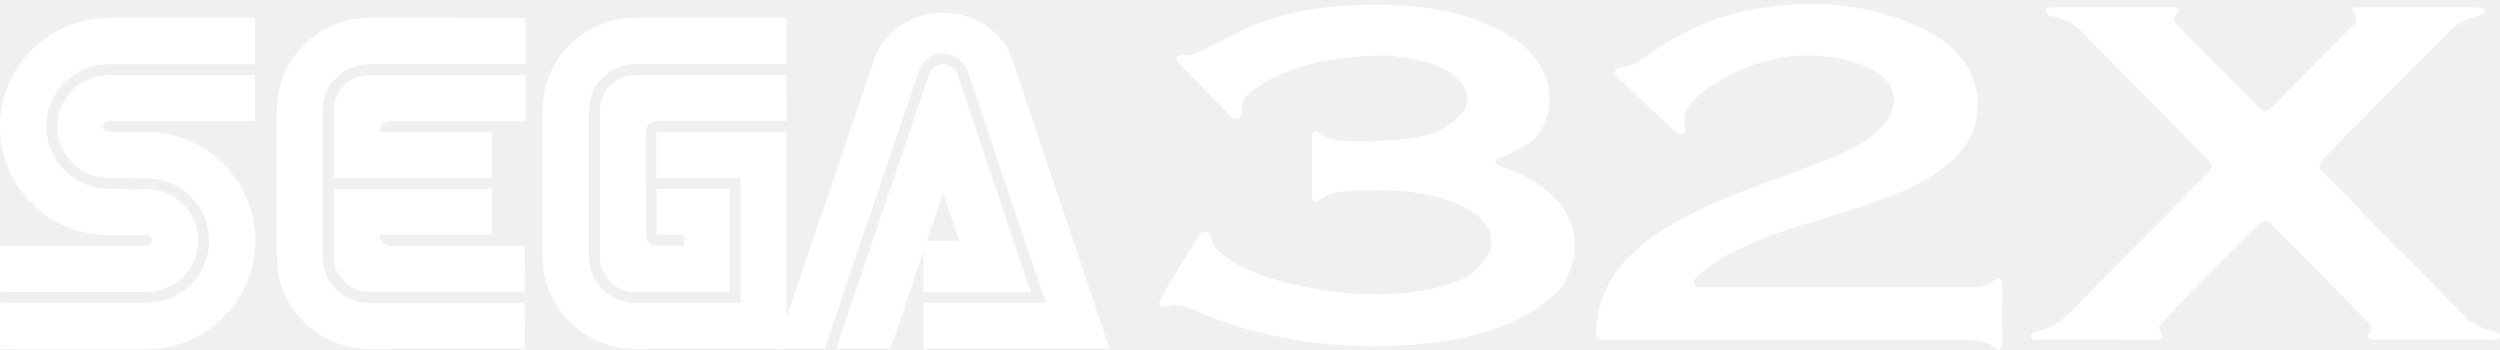
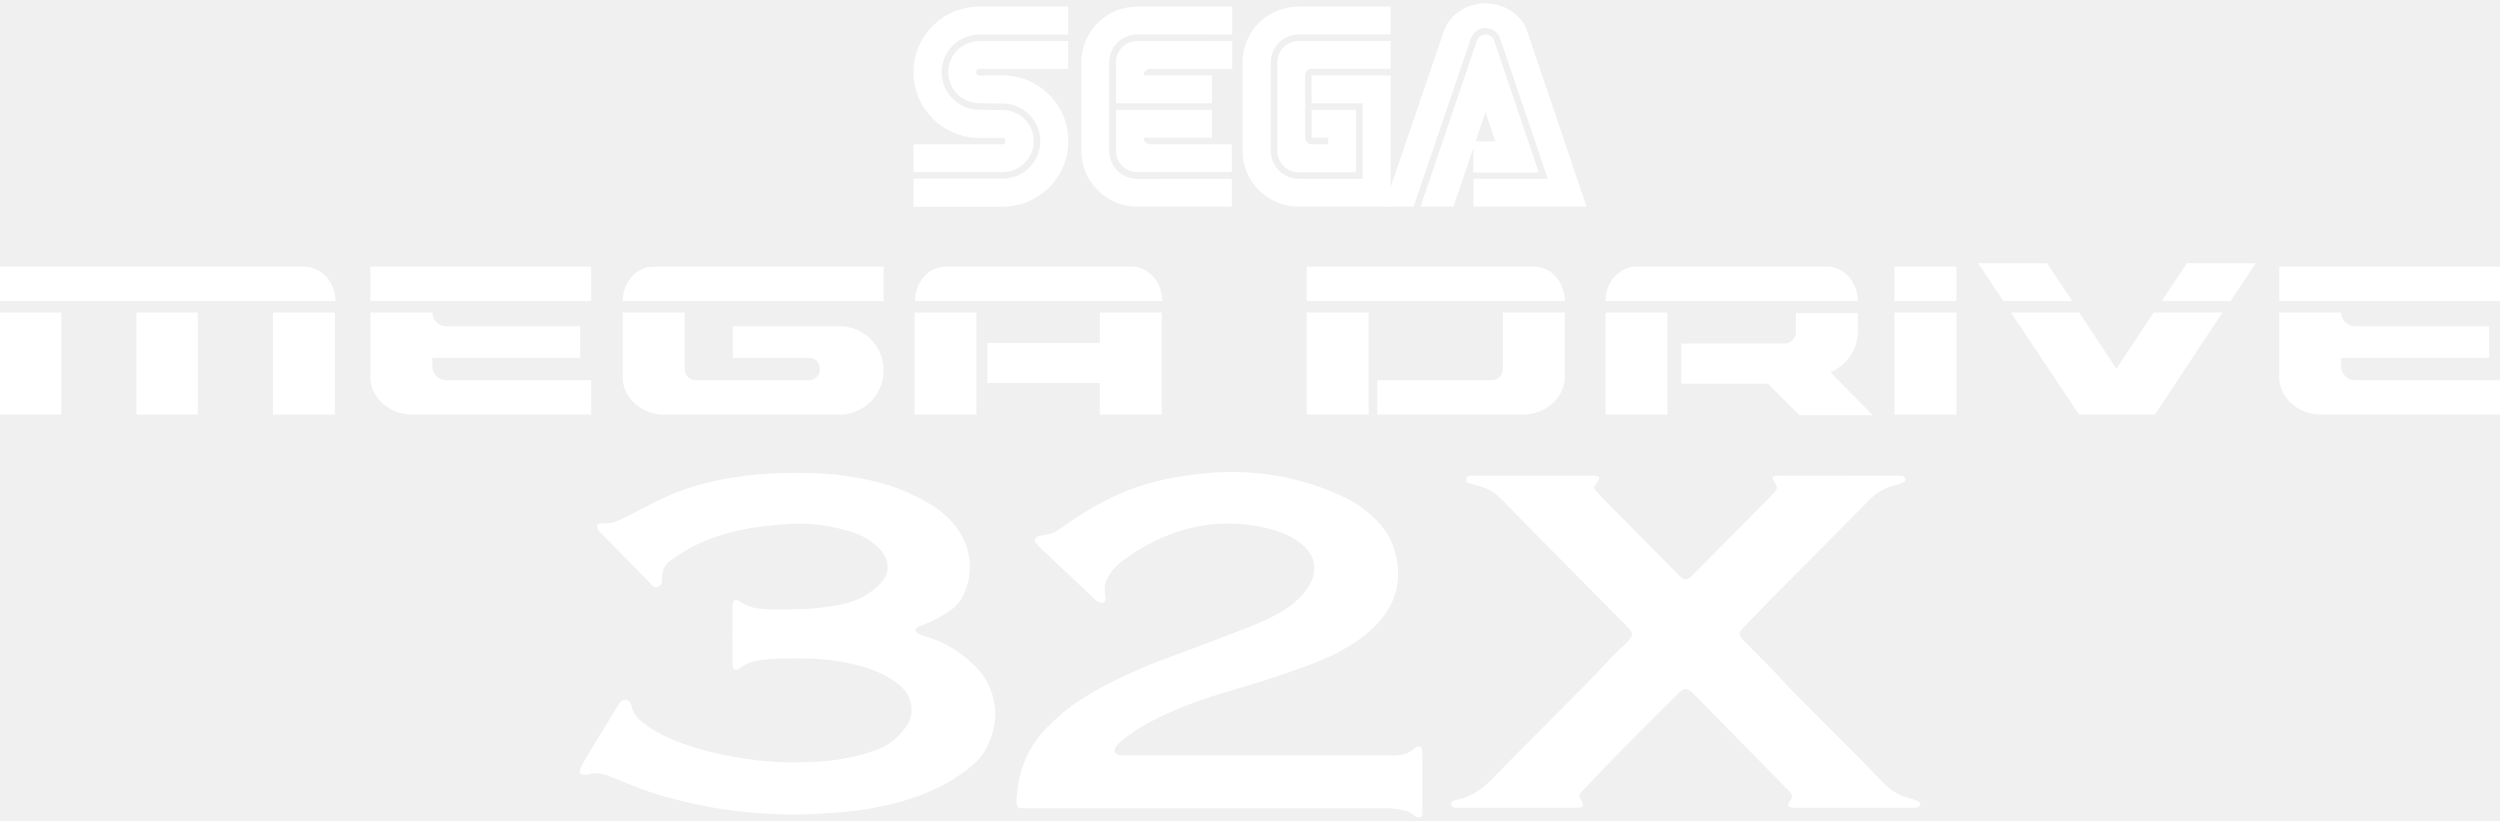
- <svg xmlns="http://www.w3.org/2000/svg" clip-rule="evenodd" fill-rule="evenodd" stroke-linejoin="round" stroke-miterlimit="2" viewBox="0 0 600 84">
-   <g fill="#fff" fill-rule="nonzero">
-     <path d="m478.514 83.373c-1.522-1.606-5.615-1.751-6.252-1.751-28.673 0-57.343-.001-86.019.001-2.914 0-3.439.358-3.082-3.337.584-6.045 2.806-11.662 7.196-16.001.841-.855 1.122-1.144 3.043-2.886 8.141-7.377 24.359-13.292 24.359-13.292s13.574-5.011 21.195-8.009c3.423-1.346 6.766-2.902 9.814-5.012 11.056-8.714 5.315-17.364-9.261-19.377-10.208-1.461-19.51 1.032-28.107 6.515-1.122.715-2.07 1.43-3.154 2.209-1.923 1.625-3.573 3.52-3.929 5.615-.192 1.131-.009 1.91.014 2.095.073.586.253 1.515-.183 1.942-.524.511-1.612-.002-2.094-.459-4.431-4.187-8.869-8.365-13.303-12.547-.278-.262-.79-.823-.79-.823s-.485-.561-.502-.946c-.019-.434.407-.841.916-1 2.416-.445 3.531-.588 4.981-1.648 3.903-2.853 7.982-5.403 12.338-7.527 5.824-2.841 11.948-4.529 18.361-5.393 4.932-.665 19.417-2.921 36.338 4.603 4.463 1.957 8.29 4.729 11.175 8.639 1.707 2.314 8.145 15.001-4.971 25.135-4.687 3.762-10.281 6.085-15.938 8.059-4.84 1.692-8.393 2.96-16.312 5.248-6.013 1.79-10.329 3.189-17.21 6.454-5.473 2.596-9.066 5.752-9.066 5.752s-1.792 1.382-1.445 2.463c.3.939 1.796.844 2.676.847 21.171.013 42.343.009 63.514.011 2.191 0 4.314-.155 5.987-1.874.243-.251.887-.387 1.178-.24.279.14.474.715.476 1.1.033 4.958.035 10.027.006 14.985-.004.482-.161.655-.402.794-.362.207-1.129.096-1.547-.345z" />
-     <path d="m320.786 82.749c-3.474-.211-6.956-.659-10.387-1.265-13.963-2.461-20.457-5.76-24.354-7.289-1.863-.731-3.683-1.422-5.707-.681-.231.085-.502.08-.755.085-1.286.015-1.68-.486-1.121-1.634.666-1.368 1.446-2.682 2.233-3.99 2.132-3.536 4.293-7.055 6.443-10.582.099-.161.212-.317.31-.482.438-.734.919-1.414 1.924-1.274.945.133 1.149.912 1.346 1.651.433 1.607 1.414 2.804 2.704 3.801 3.054 2.364 6.503 3.954 10.121 5.216 4.692 1.637 9.522 2.662 14.428 3.432 5.808.912 11.647 1.027 17.479.689 4.943-.288 9.813-1.179 14.473-3 2.837-1.109 4.989-3.066 6.711-5.456 2.286-3.172 1.35-7.533-1.765-10.013-4.231-3.367-9.151-4.698-14.363-5.594-4.686-.803-9.366-.717-14.057-.658-2.202.029-7.466.239-9.484 2.112-.743.654-1.332.703-1.686.384-.353-.321-.369-.827-.373-1.269-.04-4.579-.044-9.159-.014-13.735.01-1.501.71-1.954 1.872-1.14 1.467 1.028 3.096 1.478 4.797 1.696 2.825.363 12.046.042 13.93-.204 5.036-.658 4.597-.578 7.536-1.366 3.146-.843 6.148-3.05 7.714-4.875.026-.029.052-.06.076-.09 2.185-2.631 1.451-5.659-.581-7.828-1.951-2.08-4.404-3.413-7.135-4.219-4.475-1.32-9.059-2.041-13.711-1.823-8.42.396-16.679 1.681-24.293 5.599-1.743.897-3.377 2.025-4.987 3.155-1.375.965-2.067 2.377-2.106 4.077-.02.884.121 1.896-.929 2.283-1.059.389-1.607-.533-2.211-1.145-3.878-3.941-7.74-7.896-11.606-11.849-.222-.226-.47-.443-.634-.708-.467-.757-.18-1.383.715-1.487 1.002-.116 2.075.042 3.006-.261 1.375-.447 2.661-1.18 3.969-1.822 3.477-1.706 6.864-3.626 10.437-5.097 5.659-2.328 11.614-3.579 17.697-4.334 5.822-.722 16.095-1.022 23.526.075 4.967.751 9.891 1.749 14.502 3.803 4.067 1.813 8.038 3.837 11.075 7.258 2.195 2.472 3.668 5.234 4.163 8.584.474 3.213-.055 6.145-1.428 9.026-.945 1.984-2.359 3.268-4.304 4.436-3.816 2.287-6.075 2.86-6.558 3.155-.768.466-.801 1.088-.018 1.537.704.404 1.513.641 2.297.885 4.593 1.434 8.537 3.954 11.825 7.407 2.402 2.521 3.824 5.541 4.302 9.113.489 3.659-.369 6.891-1.95 10.07-1.23 2.475-3.269 4.217-5.415 5.793-4.338 3.194-9.171 5.356-14.351 6.889-3.856 1.139-7.763 1.914-11.721 2.437-13.53 1.482-20.441.716-23.607.522z" />
-     <path d="m507.155 1.786c4.514 0 9.028 0 13.544.001.444 0 .894-.034 1.333.019 1.006.12 1.161.545.53 1.368-1.128 1.469-1.119 1.627.166 2.986.042.046.089.09.134.135 6.297 6.373 12.6 12.746 18.901 19.118.313.318.604.659.968.917.632.455 1.309.463 1.932-.038.346-.278.652-.604.965-.922 6.221-6.273 12.442-12.548 18.662-18.824.225-.226.459-.444.658-.691.829-1.031.81-1.396.036-2.501-.697-.941-.697-1.514.724-1.549.31-.009.632-.018.951-.018 9.156 0 18.312-.002 27.468.003.569 0 1.152-.006 1.7.114.235.051.519.404.559.654.038.247-.134.68-.339.782-.618.311-1.281.576-1.957.724-2.563.56-4.651 1.826-6.503 3.714-7.971 8.121-16.024 16.16-24.033 24.245-2.006 2.031-3.984 4.102-5.953 6.174-1.245 1.309-1.248 1.927.014 3.218 2.219 2.263 4.498 4.467 6.706 6.739 1.636 1.683 3.156 3.481 4.805 5.149 4.381 4.431 8.817 8.807 13.204 13.231 2.954 2.977 5.882 5.979 8.784 9.006 1.671 1.746 3.618 2.962 5.966 3.563.856.217 1.693.544 2.501.901.22.099.449.515.416.747-.035.238-.348.547-.6.627-.413.13-.876.132-1.316.132-9.347.006-18.694.005-28.04.001-.379 0-.775.008-1.134-.095-.595-.17-.82-.527-.451-1.144.309-.519.798-1.109.742-1.617-.062-.539-.616-1.069-1.05-1.509-7.25-7.4-14.514-14.786-21.775-22.174-.266-.272-.535-.544-.81-.808-1.604-1.551-2.192-1.57-3.8.029-4.642 4.616-9.292 9.233-13.892 13.896-2.988 3.029-5.9 6.132-8.839 9.211-1.108 1.159-1.108 1.232-.266 2.769.48.879.298 1.265-.704 1.408-.434.064-.886.039-1.333.039-9.028.002-18.055.013-27.084-.014-.812-.003-2.17.217-2.24-.771-.142-1.032 1.105-1.084 1.838-1.257 3.289-.769 5.797-2.644 8.122-5.03 7.411-7.601 14.946-15.079 22.406-22.634 2.315-2.345 4.53-4.793 6.818-7.168.882-.911 1.861-1.728 2.763-2.623 1.884-1.869 1.894-2.369.079-4.197-5.498-5.562-11.007-11.108-16.501-16.673-4.466-4.521-8.948-9.027-13.357-13.603-1.698-1.762-3.691-2.857-6.038-3.406-.432-.101-.857-.235-1.281-.366-.604-.187-1.35-.329-1.267-1.151.084-.837.82-.837 1.473-.836.383.001.764-.001 1.145-.001h13.55z" />
-     <path d="m.005 83.818 35.201-.028c14.396 0 26.066-11.668 26.066-26.066 0-14.394-11.669-26.064-26.066-26.064l-9.141.044c-.729 0-1.318-.592-1.318-1.318 0-.733.59-1.322 1.318-1.322l35.115.004.021-11.036h-35.143c-6.811 0-12.33 5.522-12.33 12.33 0 6.81 5.519 12.329 12.33 12.329l9.185.103c8.243 0 14.925 6.68 14.925 14.922 0 8.246-6.681 14.926-14.925 14.926h-35.225l-.013 11.176" />
-     <path d="m.018 70.045h35.225c6.811 0 12.329-5.518 12.329-12.33 0-6.806-5.519-12.327-12.329-12.327l-9.185-.1c-8.244 0-14.925-6.68-14.925-14.927 0-8.242 6.682-14.923 14.925-14.923l35.143-.015-.021-11.095-35.115-.011c-14.395 0-26.065 11.671-26.065 26.069 0 14.394 11.669 26.062 26.065 26.062l9.086.007c.705 0 1.274.571 1.274 1.277 0 .703-.569 1.276-1.274 1.276l-35.146.013.013 11.024" />
-     <path d="m88.552 72.712c-6.098 0-11.1-4.885-11.1-11.097v-35.283c0-5.982 5.003-10.93 11.1-10.93l37.572.011-.003-11.082-37.569-.007c-12.219 0-22.121 9.906-22.121 22.121v35.17c0 12.215 9.903 22.119 22.121 22.119l37.416.016-.014-11.053z" />
-     <path d="m80.145 26.444c0-4.659 3.746-8.435 8.407-8.435h37.572l-.003 11.063h-32.369c-2.593.001-2.624 2.608-2.624 2.608h26.991l.008 11.028h-38.002z" />
-     <path d="m88.552 70.03c-4.649 0-8.417-3.77-8.417-8.415l-.008-16.273h38.003l-.009 11.061h-26.995c.031 2.603 2.625 2.606 2.625 2.606h32.217l-.014 11.007z" />
-     <path d="m152.448 72.684c-6.1 0-11.07-4.973-11.07-11.069v-35.17c0-6.095 4.942-11.041 11.04-11.041l36.375-.007.005-11.07-36.466-.002c-12.218 0-22.12 9.905-22.12 22.12v35.172c0 12.215 9.991 22.118 22.207 22.118l36.379.016-.002-52.081h-31.266v11.039h20.213v29.979z" />
-     <path d="m143.982 61.615c0 4.656 3.776 8.492 8.435 8.492l22.719.002v-24.792h-17.579v11.075h6.524l.027 2.607-6.491-.009c-1.434 0-2.596-1.164-2.596-2.598l-.041-24.739s-.007-2.579 2.608-2.633h31.237l-.031-11.041-36.376.028c-4.658 0-8.434 3.778-8.434 8.435v35.173" />
-     <path d="m222.979 17.824c.49-1.406 1.828-2.419 3.4-2.419 1.577 0 2.92 1.017 3.405 2.427l17.644 52.332h-25.838l.027-12.306h8.644l-3.901-11.588-12.662 37.468h-13.052z" />
-     <path d="m250.997 72.687h-29.368v11.054h44.714l-23.26-69.024c-2.037-6.73-8.745-11.67-16.71-11.67-7.957 0-14.662 4.937-16.705 11.657l-23.473 69.034h11.706l22.772-67.11c.931-2.221 3.123-3.784 5.681-3.784 2.557 0 4.741 1.55 5.675 3.764z" />
+ <svg xmlns="http://www.w3.org/2000/svg" clip-rule="evenodd" fill-rule="evenodd" stroke-linejoin="round" stroke-miterlimit="2" viewBox="0 0 600 197">
+   <g fill="#fff">
+     <path d="m431.009 75.009v4.816c0 1.376-1.238 2.615-2.615 2.615h-24.908v9.633h20.78l7.569 7.569h17.615l-10.184-10.321c3.853-1.514 6.606-5.367 6.606-9.771v-4.404h-14.863z" />
+     <path d="m0 75.009h14.725v24.495h-14.725z" />
+     <path d="m32.752 75.009h14.725v24.495h-14.725z" />
+     <path d="m65.505 75.009h14.862v24.495h-14.862z" />
+     <path d="m88.899 75.009v15.688c.138 4.954 4.679 8.807 10.184 8.807h42.798v-8.257h-34.817c-1.789 0-3.303-1.514-3.303-3.303v-2.064h35.505v-7.569h-32.202c-1.789 0-3.303-1.513-3.303-3.302z" />
+     <path d="m149.45 75.009v15.963c.275 4.541 4.266 8.119 9.22 8.532h43.486c5.505-.413 9.908-4.954 9.908-10.596 0-5.918-4.679-10.597-10.596-10.597h-25.596v7.569h18.302c1.514 0 2.615 1.239 2.615 2.753 0 1.513-1.239 2.614-2.615 2.614h-27.247c-1.514 0-2.615-1.238-2.615-2.614v-13.624z" />
+     <path d="m219.495 75.009h14.862v24.495h-14.862z" />
+     <path d="m263.945 75.009v7.293h-26.973v9.633h26.973v7.569h14.862v-24.495z" />
+     <path d="m313.624 75.009h14.862v24.495h-14.862z" />
+     <path d="m360.688 75.009v13.624c0 1.513-1.238 2.614-2.615 2.614h-27.523v8.257h35.643c5.229-.413 9.357-4.266 9.357-9.082v-15.413z" />
+     <path d="m385.321 75.009h14.862v24.495h-14.862z" />
+     <path d="m454.679 75.009h14.862v24.495h-14.862z" />
+     <path d="m482.615 75.009 16.376 24.495h18.165l16.238-24.495h-16.513l-8.945 13.486-8.945-13.486z" />
+     <path d="m547.018 75.009v15.688c.138 4.954 4.679 8.807 10.184 8.807h42.798v-8.257h-34.817c-1.789 0-3.302-1.514-3.302-3.303v-2.064h35.504v-7.569h-32.202c-1.789 0-3.302-1.513-3.302-3.302z" />
+     <path d="m474.771 63.174 6.055 9.082h16.513l-6.055-9.082z" />
+     <path d="m524.862 63.174-6.055 9.082h16.514l6.055-9.082z" />
+     <path d="m0 64v8.256h80.505c0-4.541-3.303-8.119-7.294-8.256z" />
+     <path d="m88.899 64h52.982v8.257h-52.982z" />
+     <path d="m156.881 64c-4.129 0-7.431 3.715-7.431 8.256h62.614v-8.256z" />
+     <path d="m226.927 64c-4.129 0-7.294 3.715-7.294 8.256h59.312c0-4.541-3.303-8.256-7.431-8.256z" />
+     <path d="m313.624 64v8.256h61.926c0-4.541-3.302-8.256-7.293-8.256z" />
+     <path d="m392.202 64c-3.853.412-6.881 3.853-6.881 8.256h60.551c0-4.541-3.303-8.256-7.294-8.256z" />
+     <path d="m454.679 64h14.862v8.257h-14.862z" />
+     <path d="m547.018 64h52.982v8.257h-52.982z" />
+     <g fill-rule="nonzero">
+       <path d="m219.249 49.636 21.342-.022c8.732 0 15.808-7.055 15.808-15.747 0-8.71-7.076-15.765-15.808-15.765l-5.543.03c-.436 0-.791-.358-.791-.799s.355-.799.791-.799l21.304.004.009-6.683h-21.317c-4.121 0-7.475 3.348-7.475 7.461 0 4.117 3.353 7.452 7.475 7.452l5.569.074c5.003 0 9.051 4.034 9.051 9.012 0 4.981-4.048 9.025-9.051 9.025h-21.356z" />
+       <path d="m219.257 41.31h21.356c4.134 0 7.478-3.334 7.478-7.456 0-4.118-3.344-7.449-7.478-7.449l-5.569-.06c-4.994 0-9.047-4.039-9.047-9.03 0-4.976 4.053-9.016 9.047-9.016l21.317-.005-.009-6.709h-21.304c-8.722 0-15.808 7.047-15.808 15.748s7.086 15.752 15.808 15.752l5.513.008c.419 0 .773.342.773.774 0 .423-.354.765-.773.765l-21.312.017zm53.689 1.612c-3.703 0-6.736-2.951-6.736-6.719v-21.32c0-3.625 3.033-6.606 6.736-6.606l22.781.004v-6.696h-22.781c-7.413 0-13.419 5.984-13.419 13.372v21.247c0 7.388 6.006 13.38 13.419 13.38l22.686.009-.005-6.679z" />
+       <path d="m267.844 14.957c0-2.826 2.272-5.115 5.102-5.115h22.781v6.705h-19.627c-1.572 0-1.594 1.559-1.594 1.559h16.374v6.675h-23.044zm5.102 26.341c-2.821 0-5.111-2.277-5.111-5.094v-9.833h23.045v6.688h-16.375c.022 1.573 1.594 1.581 1.594 1.581h19.532l-.004 6.649zm38.745 1.607c-3.69 0-6.705-3.007-6.705-6.702v-21.247c0-3.698 2.994-6.679 6.687-6.679h22.065v-6.692h-22.116c-7.41 0-13.415 5.984-13.415 13.372v21.247c0 7.388 6.057 13.38 13.466 13.38l22.065.009v-31.487h-18.962v6.675h12.261v18.124z" />
+       <path d="m306.558 36.203c0 2.831 2.29 5.134 5.115 5.134h13.782v-14.975h-10.663v6.697h3.958l.012 1.573h-3.939c-.86 0-1.564-.713-1.564-1.573l-.035-14.957s-.005-1.555 1.581-1.594h18.94l-.008-6.671-22.065.005c-2.806 0-5.115 2.309-5.115 5.115v21.246m47.914-26.461c.306-.873 1.135-1.462 2.061-1.462.925 0 1.754.589 2.06 1.462l10.711 31.642h-15.683l.017-7.444h5.241l-2.36-7.012-7.686 22.66h-7.906z" />
+       <path d="m371.462 42.905h-17.816v6.683h27.114l-14.102-41.721c-1.235-4.07-5.309-7.064-10.131-7.064-4.83 0-8.891 2.981-10.136 7.047l-14.231 41.738h7.099l13.817-40.572c.577-1.385 1.938-2.291 3.439-2.289 1.498.002 2.857.902 3.443 2.281z" />
+       <path d="m339.406 195.736c-1.521-1.606-5.615-1.751-6.251-1.751-28.673 0-57.343-.001-86.019.002-2.914 0-3.439.357-3.082-3.338.584-6.045 2.805-11.662 7.196-16.001.841-.855 1.121-1.143 3.043-2.886 8.141-7.377 24.359-13.291 24.359-13.291s13.573-5.012 21.195-8.01c3.423-1.346 6.765-2.902 9.814-5.012 11.056-8.714 5.315-17.364-9.261-19.377-10.209-1.461-19.51 1.032-28.107 6.515-1.123.716-2.07 1.431-3.154 2.209-1.923 1.625-3.573 3.52-3.929 5.615-.193 1.132-.009 1.911.014 2.095.073.587.253 1.515-.183 1.942-.524.512-1.612-.001-2.095-.459-4.43-4.187-8.868-8.364-13.303-12.547-.277-.262-.789-.822-.789-.822s-.485-.562-.502-.947c-.019-.434.407-.841.916-1 2.416-.445 3.531-.588 4.981-1.648 3.903-2.853 7.982-5.403 12.338-7.527 5.824-2.841 11.948-4.528 18.361-5.393 4.932-.665 19.417-2.92 36.338 4.603 4.463 1.957 8.29 4.729 11.175 8.639 1.707 2.314 8.145 15.001-4.971 25.135-4.688 3.762-10.281 6.085-15.939 8.06-4.839 1.691-8.392 2.959-16.311 5.248-6.013 1.789-10.329 3.188-17.21 6.454-5.473 2.595-9.066 5.751-9.066 5.751s-1.792 1.383-1.445 2.463c.3.939 1.796.844 2.676.847 21.171.014 42.343.009 63.514.011 2.19 0 4.314-.154 5.987-1.874.243-.251.887-.386 1.178-.24.279.14.473.715.476 1.1.033 4.958.034 10.028.006 14.985-.005.482-.161.655-.402.794-.362.208-1.129.096-1.548-.345z" />
+       <path d="m181.679 195.112c-3.474-.211-6.957-.659-10.387-1.265-13.963-2.461-20.457-5.759-24.354-7.288-1.863-.732-3.683-1.423-5.707-.682-.231.086-.502.08-.755.086-1.286.014-1.68-.487-1.121-1.635.665-1.367 1.446-2.682 2.233-3.99 2.132-3.536 4.292-7.055 6.443-10.582.099-.161.212-.317.31-.482.438-.733.919-1.414 1.924-1.273.944.132 1.148.911 1.346 1.65.433 1.608 1.413 2.805 2.704 3.801 3.054 2.364 6.503 3.954 10.121 5.217 4.692 1.636 9.522 2.661 14.428 3.431 5.808.912 11.647 1.028 17.478.69 4.943-.289 9.814-1.18 14.474-3.001 2.837-1.108 4.988-3.066 6.711-5.456 2.286-3.172 1.35-7.533-1.765-10.012-4.231-3.368-9.151-4.699-14.363-5.595-4.686-.803-9.366-.717-14.057-.657-2.202.029-7.466.238-9.484 2.111-.743.654-1.333.704-1.686.384-.353-.321-.369-.827-.373-1.269-.04-4.579-.044-9.159-.014-13.735.01-1.501.71-1.954 1.872-1.14 1.467 1.028 3.096 1.478 4.797 1.696 2.825.363 12.046.043 13.929-.204 5.037-.658 4.597-.578 7.537-1.366 3.146-.843 6.148-3.05 7.714-4.875.026-.029.051-.06.076-.09 2.184-2.631 1.451-5.659-.581-7.828-1.952-2.08-4.404-3.412-7.135-4.219-4.475-1.32-9.059-2.041-13.711-1.822-8.421.395-16.679 1.681-24.293 5.598-1.744.897-3.378 2.026-4.987 3.155-1.375.965-2.067 2.378-2.106 4.078-.02.884.121 1.895-.929 2.282-1.059.389-1.607-.533-2.211-1.145-3.878-3.941-7.74-7.896-11.606-11.848-.222-.227-.47-.443-.634-.709-.468-.756-.18-1.383.715-1.487 1.002-.116 2.075.043 3.006-.26 1.375-.448 2.661-1.181 3.969-1.823 3.477-1.705 6.864-3.626 10.437-5.097 5.658-2.328 11.613-3.579 17.696-4.333 5.823-.723 16.095-1.023 23.527.074 4.967.751 9.891 1.749 14.501 3.804 4.068 1.812 8.039 3.836 11.076 7.257 2.194 2.472 3.668 5.234 4.162 8.585.474 3.212-.054 6.144-1.427 9.025-.945 1.984-2.359 3.268-4.304 4.436-3.816 2.287-6.076 2.86-6.558 3.155-.768.466-.802 1.088-.019 1.537.705.404 1.514.641 2.298.885 4.593 1.434 8.537 3.954 11.825 7.407 2.401 2.521 3.824 5.541 4.302 9.113.489 3.659-.37 6.892-1.95 10.07-1.23 2.476-3.269 4.217-5.415 5.794-4.338 3.193-9.171 5.355-14.351 6.888-3.856 1.139-7.764 1.914-11.721 2.437-13.53 1.482-20.441.716-23.607.522z" />
+       <path d="m368.048 114.15h13.544c.444 0 .894-.033 1.333.019 1.006.12 1.161.545.53 1.368-1.129 1.469-1.119 1.627.165 2.986.043.047.09.09.134.135 6.298 6.373 12.601 12.746 18.902 19.118.313.318.604.66.968.917.632.455 1.309.463 1.931-.038.346-.277.653-.604.966-.922 6.221-6.272 12.442-12.548 18.662-18.824.225-.226.459-.444.658-.691.829-1.031.81-1.396.036-2.5-.697-.942-.697-1.515.724-1.55.31-.008.632-.018.951-.018 9.156 0 18.312-.002 27.468.004.568 0 1.152-.007 1.7.113.234.052.519.404.559.654.038.247-.134.68-.339.782-.618.311-1.281.576-1.957.724-2.563.56-4.651 1.826-6.504 3.714-7.97 8.122-16.023 16.16-24.032 24.246-2.006 2.03-3.984 4.101-5.953 6.173-1.245 1.309-1.248 1.927.014 3.219 2.219 2.262 4.498 4.466 6.705 6.738 1.636 1.683 3.157 3.481 4.805 5.149 4.382 4.431 8.818 8.807 13.205 13.231 2.954 2.977 5.882 5.979 8.784 9.006 1.671 1.747 3.618 2.962 5.966 3.564.856.216 1.693.543 2.501.9.22.099.449.515.416.747-.035.238-.348.547-.6.628-.413.13-.876.131-1.316.131-9.347.007-18.694.005-28.041.001-.379 0-.774.008-1.133-.095-.595-.169-.82-.527-.451-1.144.309-.519.798-1.109.741-1.617-.061-.539-.615-1.069-1.049-1.509-7.25-7.399-14.514-14.786-21.775-22.174-.266-.272-.535-.544-.81-.808-1.604-1.551-2.192-1.57-3.8.029-4.643 4.616-9.292 9.234-13.892 13.897-2.988 3.028-5.9 6.131-8.839 9.21-1.108 1.159-1.108 1.232-.266 2.769.48.879.298 1.265-.704 1.409-.435.064-.886.039-1.333.039-9.028.001-18.055.012-27.084-.015-.812-.003-2.17.217-2.24-.77-.142-1.033 1.105-1.084 1.838-1.257 3.288-.77 5.797-2.645 8.122-5.03 7.411-7.602 14.946-15.079 22.405-22.635 2.316-2.345 4.531-4.793 6.819-7.167.882-.912 1.86-1.729 2.763-2.623 1.884-1.869 1.894-2.37.078-4.198-5.497-5.562-11.006-11.108-16.5-16.672-4.466-4.521-8.948-9.027-13.358-13.604-1.697-1.762-3.69-2.857-6.037-3.406-.433-.101-.857-.235-1.282-.366-.603-.186-1.349-.329-1.266-1.151.084-.837.819-.837 1.473-.836.383.001.764-.001 1.145-.001 4.519.001 9.035.001 13.55.001z" />
+     </g>
  </g>
</svg>
